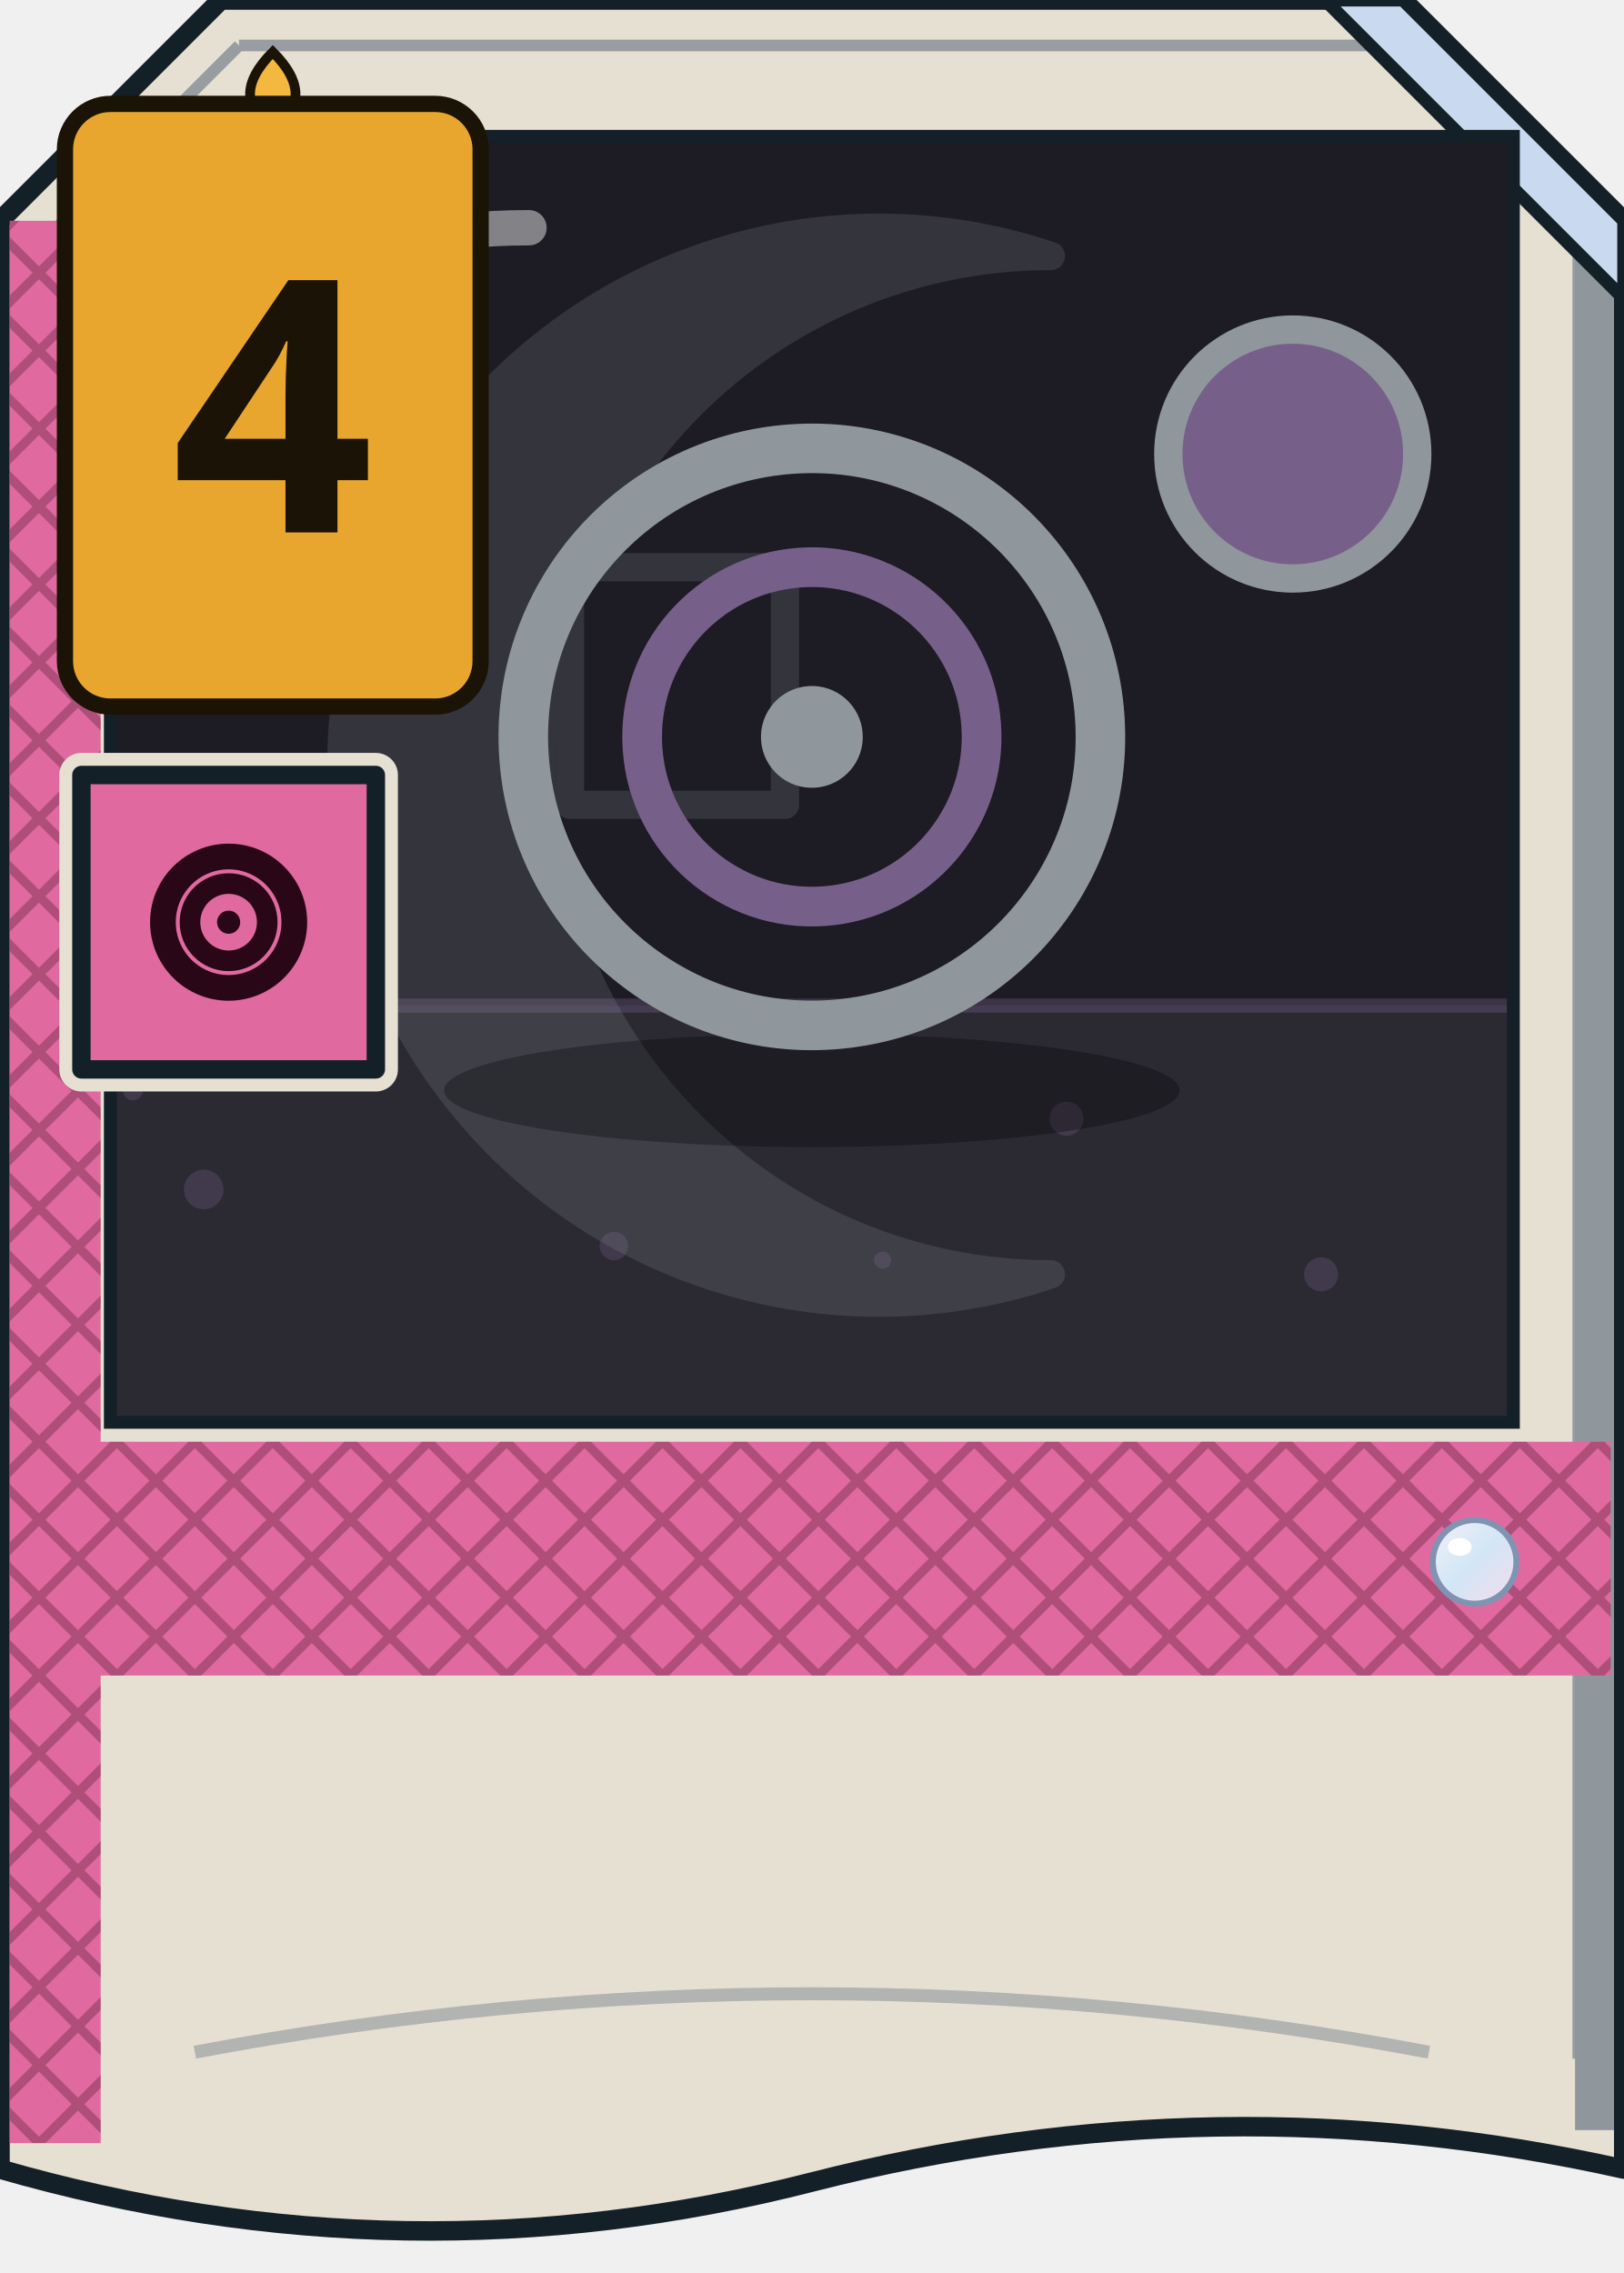
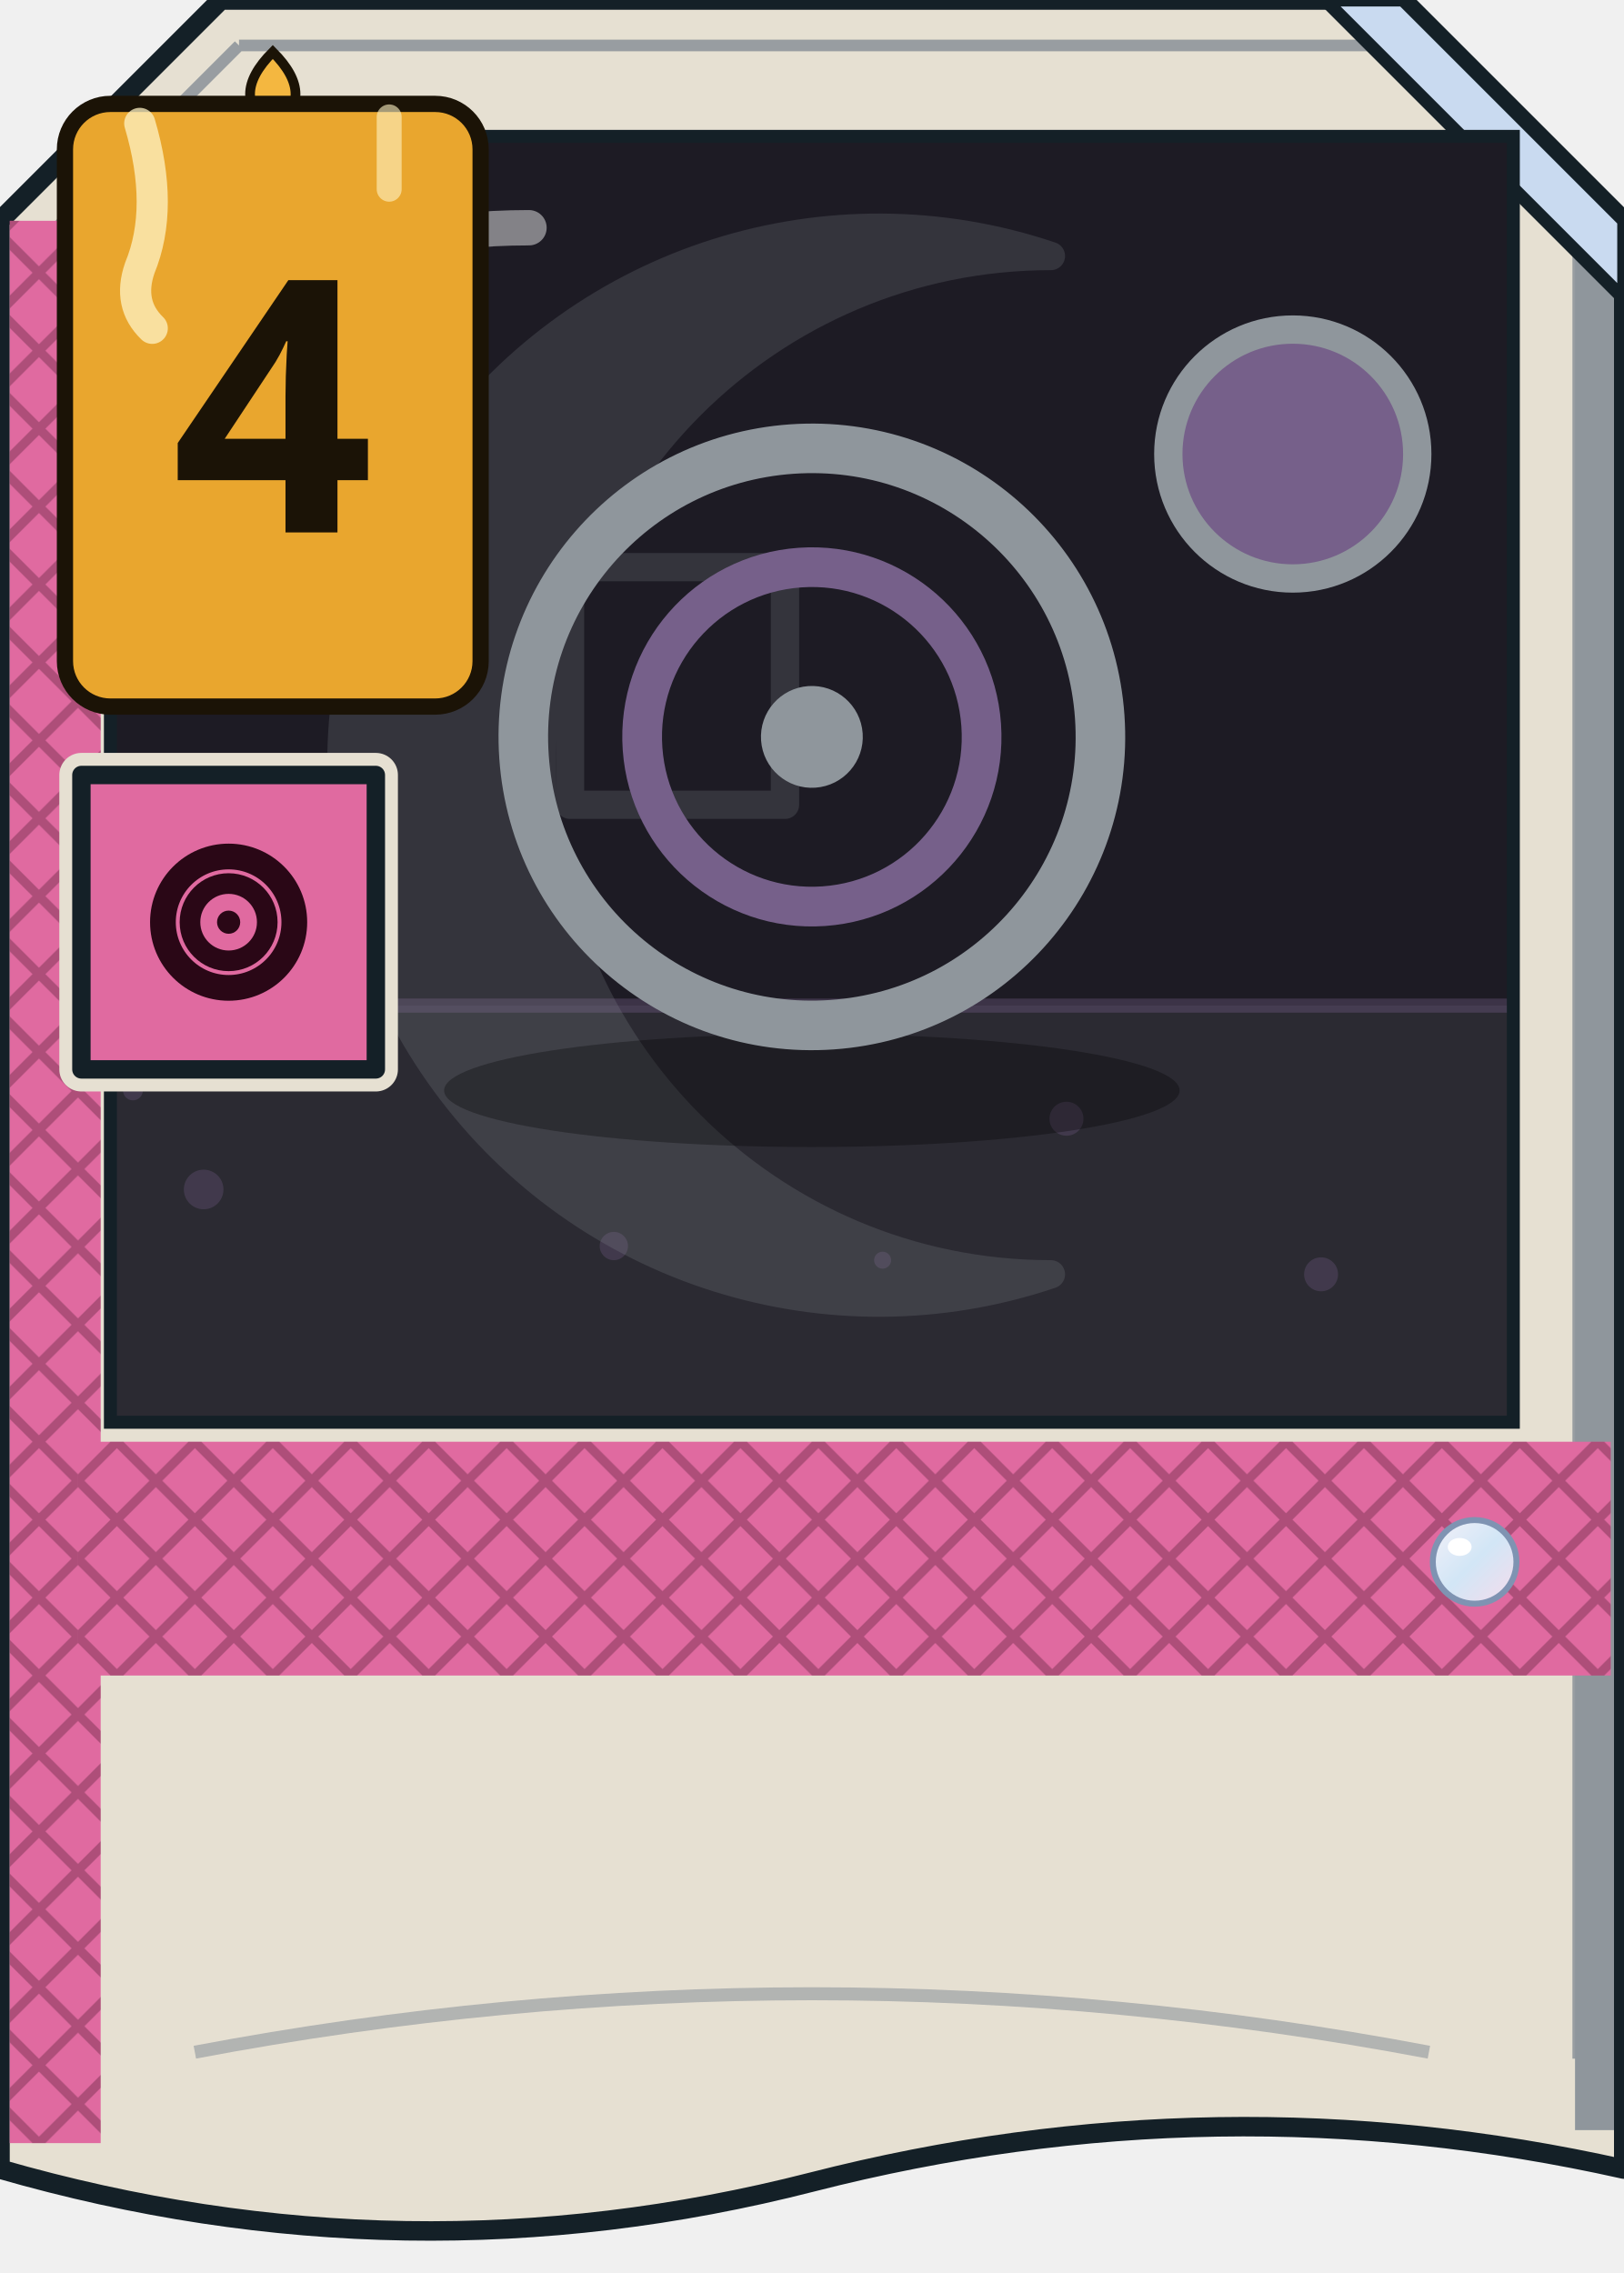
<svg xmlns="http://www.w3.org/2000/svg" viewBox="0 0 250 350" width="250" height="350">
  <path d="M34 0H216L250 34V334Q187.5 320 125 336T0 334V34Z" fill="#E6E0D2" stroke="#142027" stroke-width="3" stroke-linejoin="round" />
  <path d="M36.8 7H213.2L243 36.8V317M7 317V36.8L36.8 7" fill="none" stroke="#8F969C" stroke-opacity="0.9" stroke-width="1.8" />
  <defs>
    <pattern id="spat-atkdraw" width="12" height="12" patternUnits="userSpaceOnUse">
      <g opacity="0.28">
        <path d="M0 0L12 12M12 0L0 12" stroke="#2A0716" stroke-width="1.4" />
      </g>
    </pattern>
  </defs>
  <rect x="1.5" y="34" width="14" height="296" fill="#E06AA0" />
  <rect x="1.5" y="34" width="14" height="296" fill="url(#spat-atkdraw)" />
  <rect x="242.5" y="38" width="6" height="290" fill="#8F969C" />
  <path d="M204 0H216L250 34V46Z" fill="#C9DAF0" stroke="#142027" stroke-width="2" />
  <rect x="16" y="20" width="218" height="200" fill="#142027" />
  <svg x="18" y="22" width="214" height="196" viewBox="0 0 120 90" preserveAspectRatio="xMidYMid slice" overflow="hidden">
    <rect width="120" height="90" fill="#1D1B24" />
    <path d="M0 61H120V90H0Z" fill="#8F969C" fill-opacity=".12" />
    <path d="M0 61H120" stroke="#76608A" stroke-opacity=".35" stroke-width="1" />
    <circle cx="17" cy="74" r="1.4" fill="#76608A" fill-opacity=".3" />
    <circle cx="78" cy="69" r="1.2" fill="#76608A" fill-opacity=".3" />
    <circle cx="96" cy="80" r="1.2" fill="#76608A" fill-opacity=".3" />
    <circle cx="46" cy="78" r="1.0" fill="#76608A" fill-opacity=".3" />
    <circle cx="65" cy="79" r="0.6" fill="#76608A" fill-opacity=".3" />
    <circle cx="12" cy="67" r="0.7" fill="#76608A" fill-opacity=".3" />
    <g opacity=".2">
      <g transform="translate(64.9 44.0) rotate(0) scale(40.0)" stroke-width="0.050" stroke-linejoin="round" stroke-linecap="round">
        <path d="M.3-.9A.95.95 0 1 0 .3.9A.7.7 0 1 1 .3-.9Z" fill="#8F969C" stroke="#8F969C" />
        <rect x="-.55" y="-.35" width=".38" height=".42" fill="#1D1B24" stroke="#8F969C" />
      </g>
    </g>
    <ellipse cx="60" cy="67" rx="26" ry="4" fill="#000" fill-opacity=".3" />
    <g transform="translate(60.0 42.0) rotate(-4) scale(24.0)" stroke-width="0.083" stroke-linejoin="round" stroke-linecap="round">
      <circle r=".85" fill="none" stroke="#8F969C" stroke-width="0.146" />
      <circle r=".5" fill="none" stroke="#76608A" stroke-width="0.117" />
      <circle r=".15" fill="#8F969C" />
    </g>
    <g transform="translate(94.0 22.0) rotate(0) scale(11.0)" stroke-width="0.182" stroke-linejoin="round" stroke-linecap="round">
      <circle r=".8" fill="#76608A" stroke="#8F969C" />
    </g>
    <path d="M8 22Q20 6 40 6" fill="none" stroke="#FFFFFF" stroke-opacity=".45" stroke-width="2.5" stroke-linecap="round" />
  </svg>
  <defs>
    <pattern id="pat-atkdraw" width="12" height="12" patternUnits="userSpaceOnUse">
      <g opacity="0.28">
        <path d="M0 0L12 12M12 0L0 12" stroke="#2A0716" stroke-width="1.4" />
      </g>
    </pattern>
  </defs>
  <rect x="12" y="222" width="236" height="36" fill="#E06AA0" />
  <rect x="12" y="222" width="236" height="36" fill="url(#pat-atkdraw)" />
  <g transform="translate(8 114.8) scale(1.133333)">
    <path d="M4 4H44V44H4Z" fill="none" stroke="#E6E0D2" stroke-width="6" stroke-linejoin="round" />
    <path d="M4 4H44V44H4Z" fill="#E06AA0" stroke="#142027" stroke-width="2.5" stroke-linejoin="round" />
    <g transform="translate(24.0 24.0) rotate(0) scale(10.5)" stroke-width="0.190" stroke-linejoin="round" stroke-linecap="round">
      <circle r=".85" fill="none" stroke="#2A0716" stroke-width="0.333" />
      <circle r=".5" fill="none" stroke="#2A0716" stroke-width="0.267" />
      <circle r=".15" fill="#2A0716" />
    </g>
  </g>
  <g transform="translate(216 229) scale(.46)">
    <defs>
      <linearGradient id="pg" x1="0" y1="0" x2="1" y2="1">
        <stop offset="0" stop-color="#F3F0F8" />
        <stop offset=".5" stop-color="#D2E6F6" />
        <stop offset="1" stop-color="#F6DCEC" />
      </linearGradient>
    </defs>
    <circle cx="24" cy="25" r="14" fill="url(#pg)" stroke="#7F93B2" stroke-width="2" />
    <ellipse cx="19" cy="20" rx="4" ry="3" fill="#fff" />
  </g>
  <g transform="translate(10 16)">
    <path d="M32 -8Q39 -1 32 4Q25 -1 32 -8Z" fill="#F4B740" stroke="#1B1306" stroke-width="1.5" />
    <rect width="64" height="92.8" rx="7" fill="#E9A62E" stroke="#1B1306" stroke-width="2.5" />
+     <path d="M11.52 3q3.84 12.992 0 22.272q-1.92 5.568 1.92 9.28" fill="none" stroke="#FFF3C4" stroke-opacity=".75" stroke-width="4.8" stroke-linecap="round" />
+     <path d="M49.92 2v11.136" stroke="#FFF3C4" stroke-opacity=".6" stroke-width="3.84" stroke-linecap="round" />
    <text x="32" y="65.984" text-anchor="middle" font-size="54.4" font-weight="800" fill="#1B1306" font-family="'Noto Sans KR','Malgun Gothic','Apple SD Gothic Neo',system-ui,sans-serif">4</text>
  </g>
  <path d="M30 316Q125 298 220 316" fill="none" stroke="#8F969C" stroke-width="2" opacity=".6" />
</svg>
